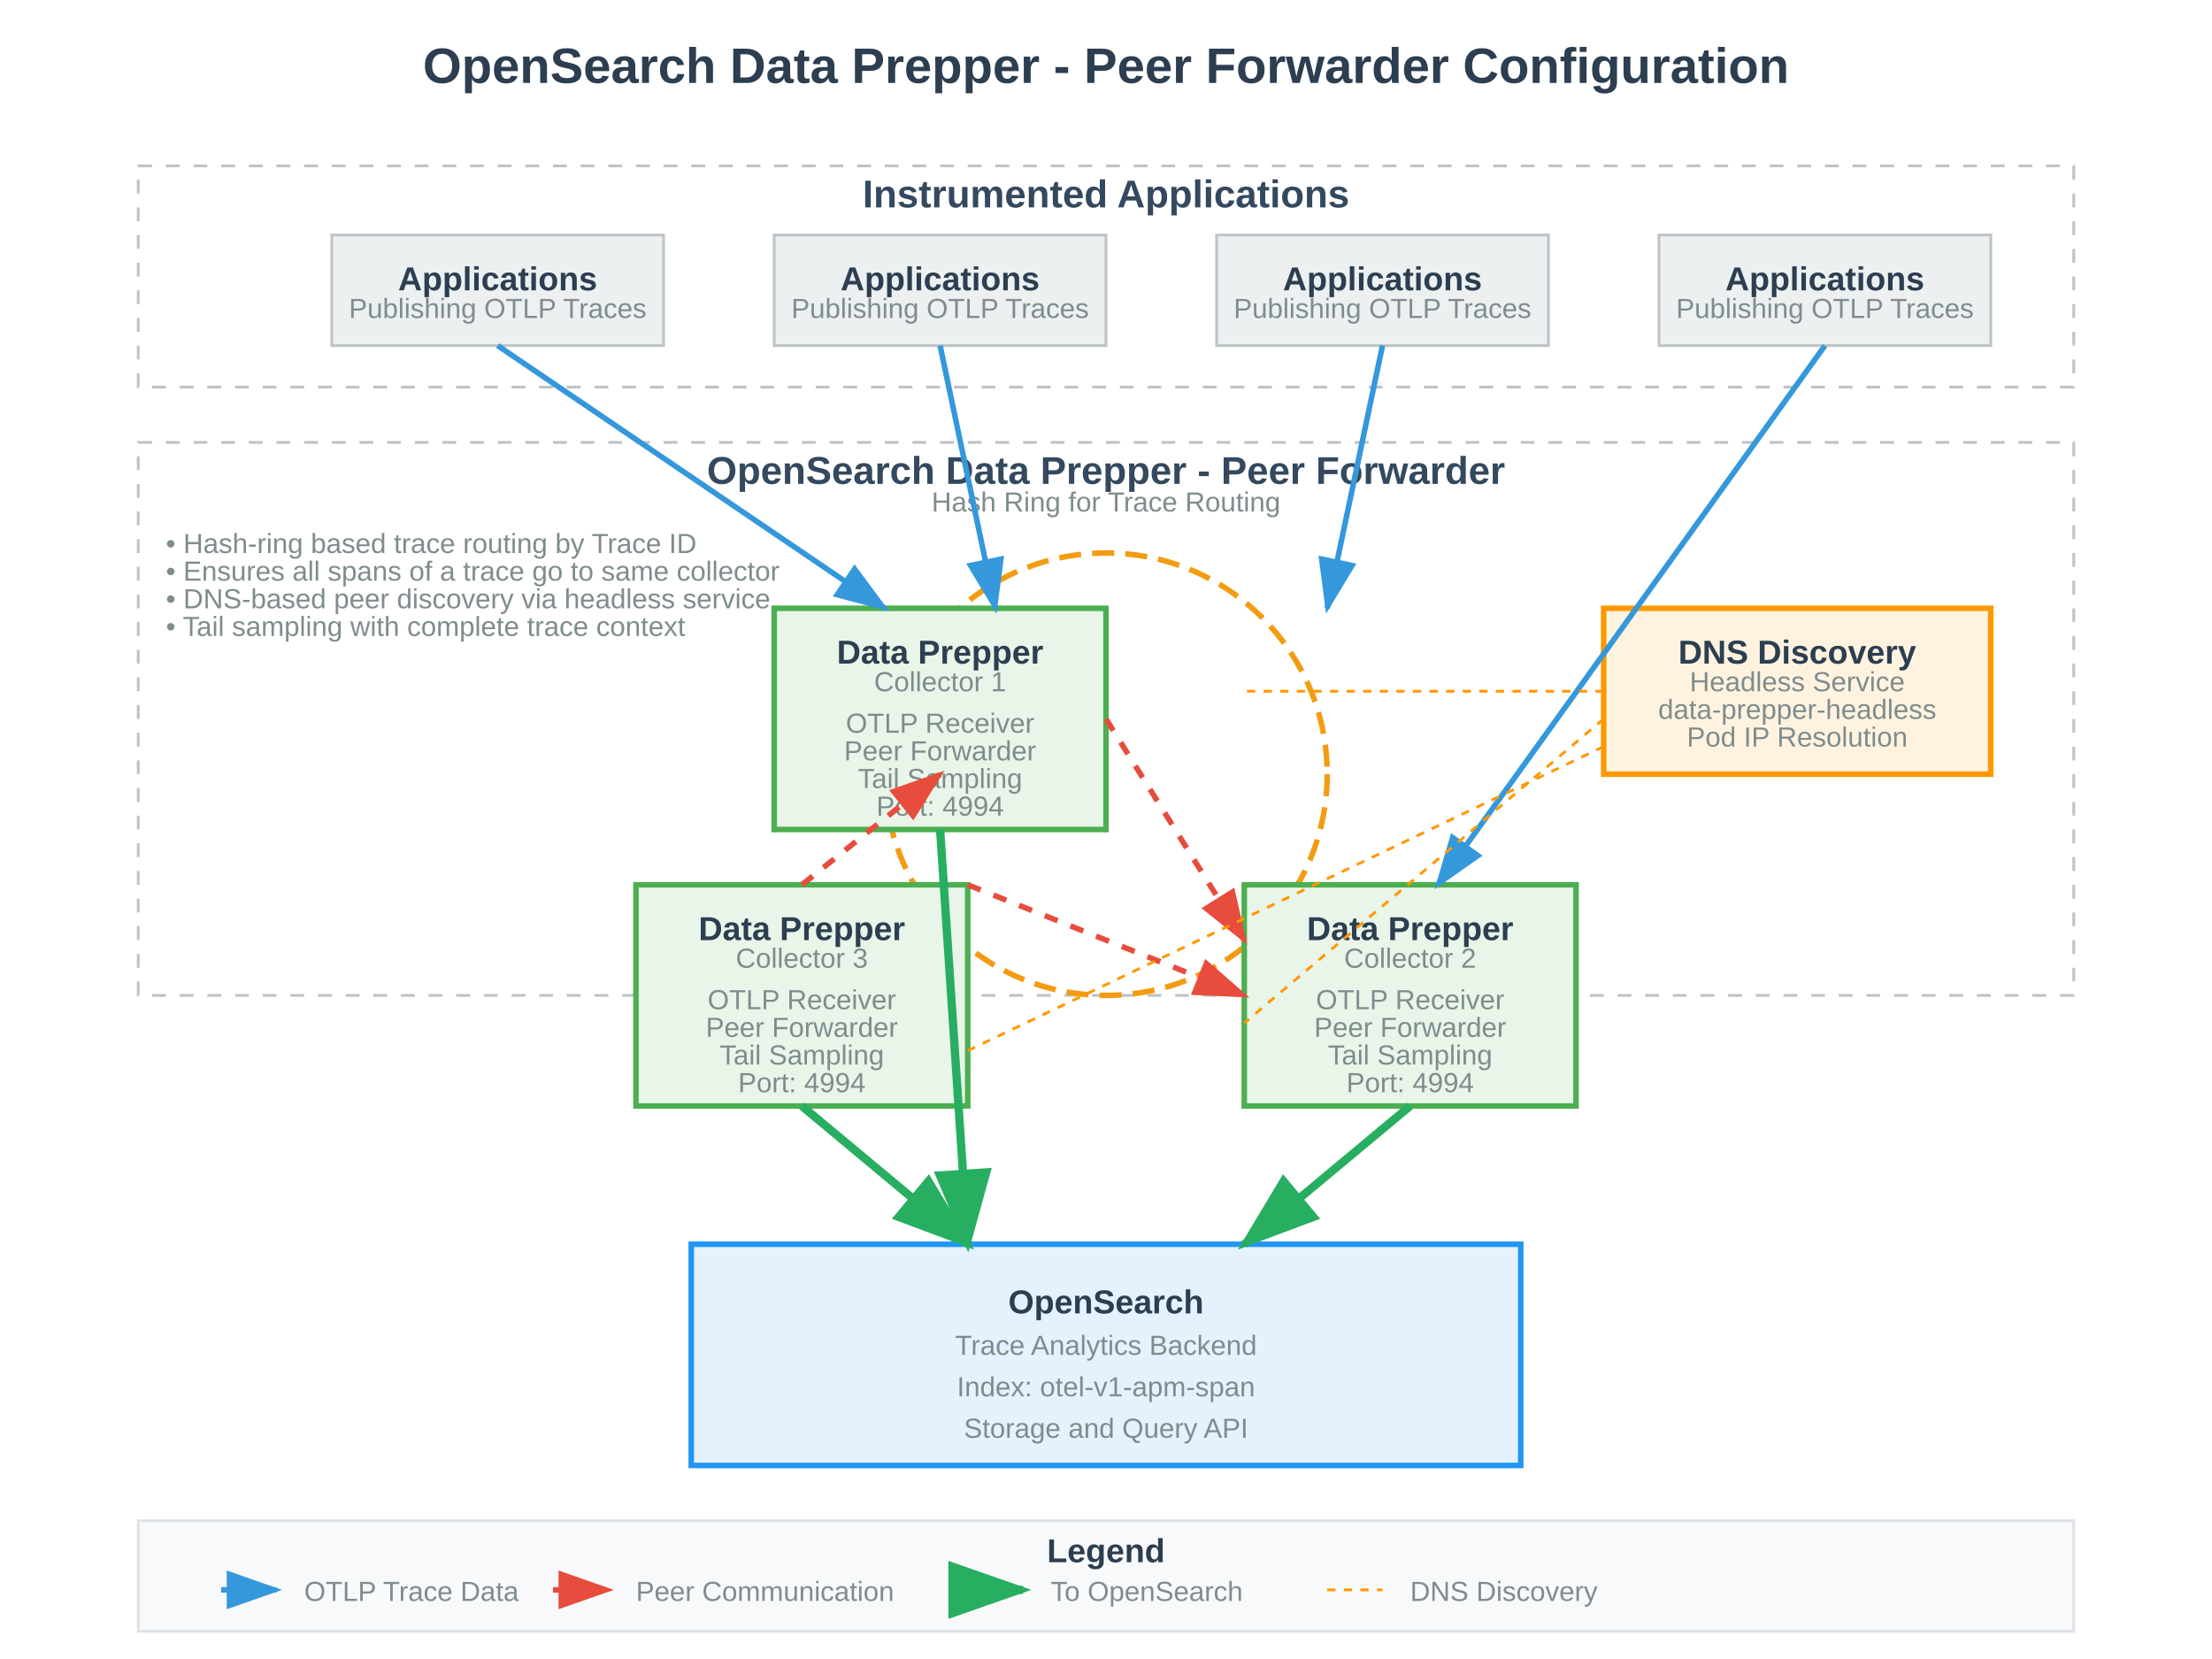
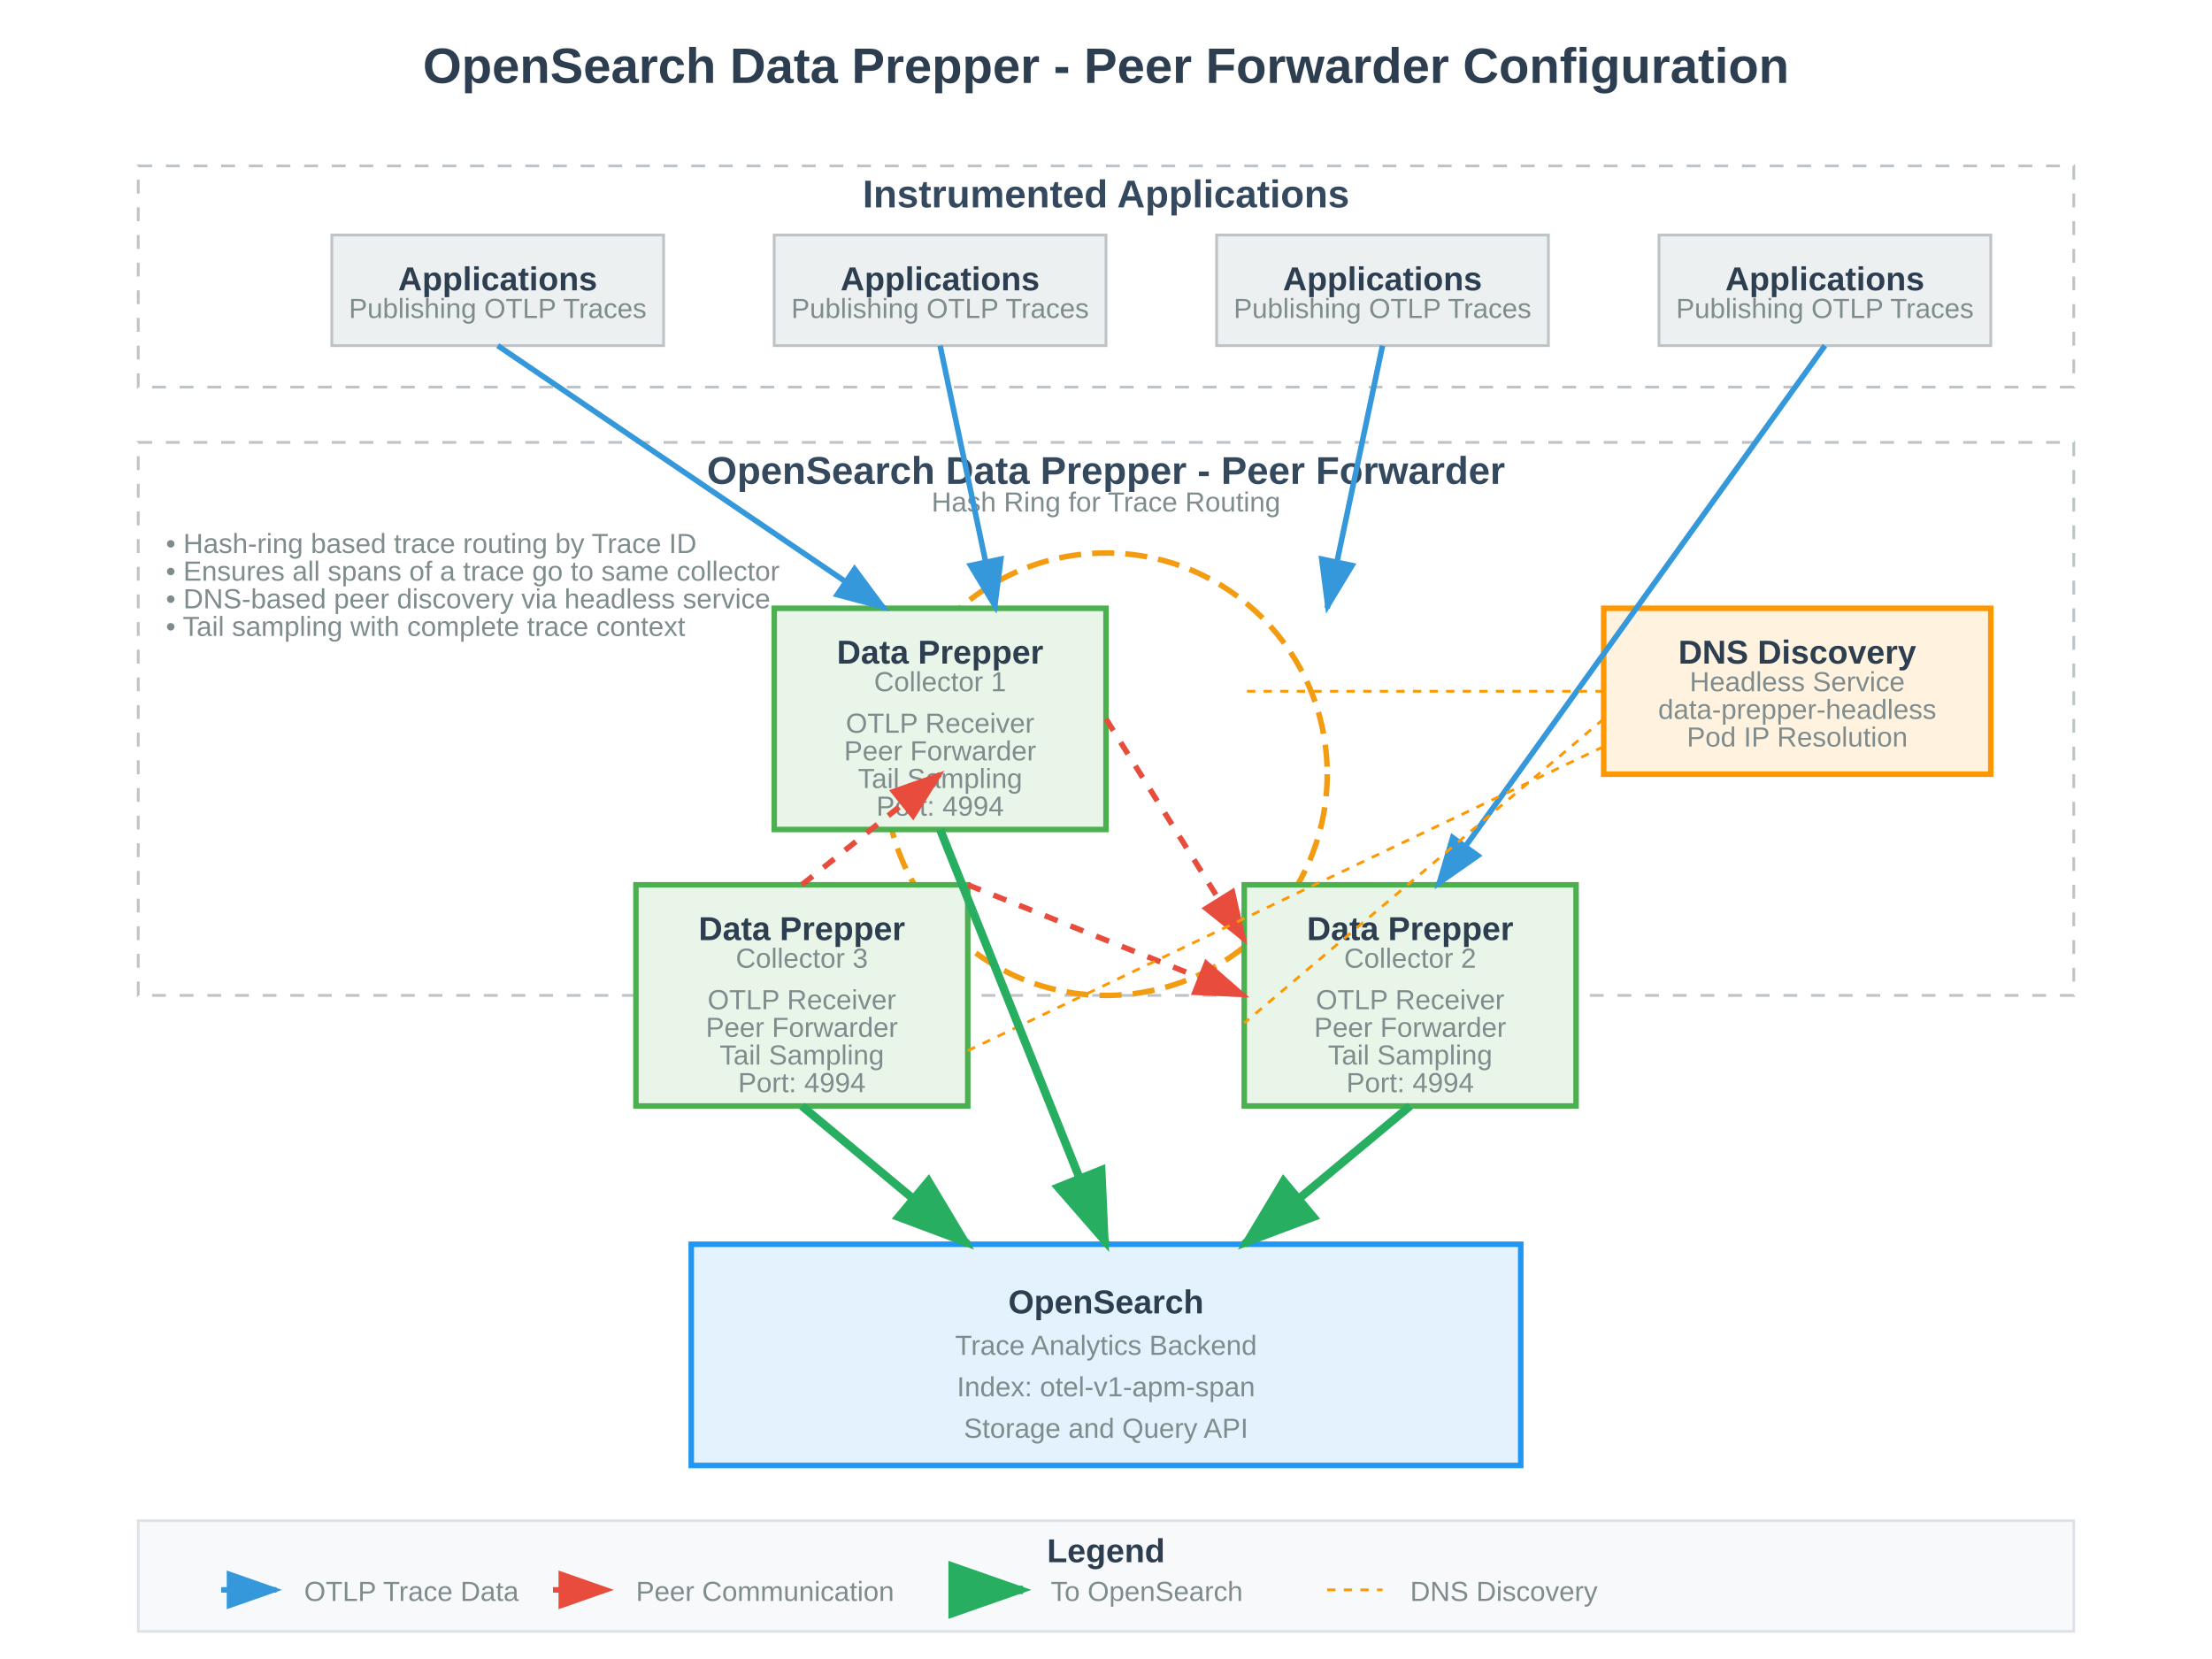
<svg xmlns="http://www.w3.org/2000/svg" width="800" height="600">
  <rect width="800" height="600" fill="white" />
  <defs>
    <style>
      .title { font-family: Arial, sans-serif; font-size: 18px; font-weight: bold; fill: #2c3e50; }
      .subtitle { font-family: Arial, sans-serif; font-size: 14px; font-weight: bold; fill: #34495e; }
      .label { font-family: Arial, sans-serif; font-size: 12px; font-weight: bold; fill: #2c3e50; }
      .small-label { font-family: Arial, sans-serif; font-size: 10px; fill: #7f8c8d; }
      .arrow { stroke: #3498db; stroke-width: 2; fill: none; marker-end: url(#arrowhead); }
      .peer-arrow { stroke: #e74c3c; stroke-width: 2; fill: none; marker-end: url(#arrowhead-red); stroke-dasharray: 5,5; }
      .data-flow { stroke: #27ae60; stroke-width: 3; fill: none; marker-end: url(#arrowhead-green); }
      .app-box { fill: #ecf0f1; stroke: #bdc3c7; stroke-width: 1; }
      .collector-box { fill: #e8f5e8; stroke: #4caf50; stroke-width: 2; }
      .opensearch-box { fill: #e3f2fd; stroke: #2196f3; stroke-width: 2; }
      .hash-ring { stroke: #f39c12; stroke-width: 2; fill: none; stroke-dasharray: 8,4; }
    </style>
    <marker id="arrowhead" markerWidth="10" markerHeight="7" refX="9" refY="3.5" orient="auto">
      <polygon points="0 0, 10 3.5, 0 7" fill="#3498db" />
    </marker>
    <marker id="arrowhead-red" markerWidth="10" markerHeight="7" refX="9" refY="3.5" orient="auto">
      <polygon points="0 0, 10 3.5, 0 7" fill="#e74c3c" />
    </marker>
    <marker id="arrowhead-green" markerWidth="10" markerHeight="7" refX="9" refY="3.5" orient="auto">
      <polygon points="0 0, 10 3.5, 0 7" fill="#27ae60" />
    </marker>
  </defs>
  <text x="400" y="30" text-anchor="middle" class="title">OpenSearch Data Prepper - Peer Forwarder Configuration</text>
  <rect x="50" y="60" width="700" height="80" fill="none" stroke="#bdc3c7" stroke-width="1" stroke-dasharray="5,5" />
  <text x="400" y="75" text-anchor="middle" class="subtitle">Instrumented Applications</text>
  <rect x="120" y="85" width="120" height="40" class="app-box" />
  <text x="180" y="105" text-anchor="middle" class="label">Applications</text>
  <text x="180" y="115" text-anchor="middle" class="small-label">Publishing OTLP Traces</text>
  <rect x="280" y="85" width="120" height="40" class="app-box" />
  <text x="340" y="105" text-anchor="middle" class="label">Applications</text>
  <text x="340" y="115" text-anchor="middle" class="small-label">Publishing OTLP Traces</text>
  <rect x="440" y="85" width="120" height="40" class="app-box" />
  <text x="500" y="105" text-anchor="middle" class="label">Applications</text>
  <text x="500" y="115" text-anchor="middle" class="small-label">Publishing OTLP Traces</text>
  <rect x="600" y="85" width="120" height="40" class="app-box" />
  <text x="660" y="105" text-anchor="middle" class="label">Applications</text>
  <text x="660" y="115" text-anchor="middle" class="small-label">Publishing OTLP Traces</text>
  <rect x="50" y="160" width="700" height="200" fill="none" stroke="#bdc3c7" stroke-width="1" stroke-dasharray="5,5" />
  <text x="400" y="175" text-anchor="middle" class="subtitle">OpenSearch Data Prepper - Peer Forwarder</text>
  <circle cx="400" cy="280" r="80" class="hash-ring" />
  <text x="400" y="185" text-anchor="middle" class="small-label">Hash Ring for Trace Routing</text>
  <rect x="280" y="220" width="120" height="80" class="collector-box" />
  <text x="340" y="240" text-anchor="middle" class="label">Data Prepper</text>
  <text x="340" y="250" text-anchor="middle" class="small-label">Collector 1</text>
  <text x="340" y="265" text-anchor="middle" class="small-label">OTLP Receiver</text>
  <text x="340" y="275" text-anchor="middle" class="small-label">Peer Forwarder</text>
  <text x="340" y="285" text-anchor="middle" class="small-label">Tail Sampling</text>
  <text x="340" y="295" text-anchor="middle" class="small-label">Port: 4994</text>
  <rect x="450" y="320" width="120" height="80" class="collector-box" />
  <text x="510" y="340" text-anchor="middle" class="label">Data Prepper</text>
  <text x="510" y="350" text-anchor="middle" class="small-label">Collector 2</text>
  <text x="510" y="365" text-anchor="middle" class="small-label">OTLP Receiver</text>
  <text x="510" y="375" text-anchor="middle" class="small-label">Peer Forwarder</text>
  <text x="510" y="385" text-anchor="middle" class="small-label">Tail Sampling</text>
  <text x="510" y="395" text-anchor="middle" class="small-label">Port: 4994</text>
  <rect x="230" y="320" width="120" height="80" class="collector-box" />
  <text x="290" y="340" text-anchor="middle" class="label">Data Prepper</text>
  <text x="290" y="350" text-anchor="middle" class="small-label">Collector 3</text>
  <text x="290" y="365" text-anchor="middle" class="small-label">OTLP Receiver</text>
  <text x="290" y="375" text-anchor="middle" class="small-label">Peer Forwarder</text>
  <text x="290" y="385" text-anchor="middle" class="small-label">Tail Sampling</text>
  <text x="290" y="395" text-anchor="middle" class="small-label">Port: 4994</text>
  <rect x="580" y="220" width="140" height="60" fill="#fff3e0" stroke="#ff9800" stroke-width="2" />
  <text x="650" y="240" text-anchor="middle" class="label">DNS Discovery</text>
  <text x="650" y="250" text-anchor="middle" class="small-label">Headless Service</text>
  <text x="650" y="260" text-anchor="middle" class="small-label">data-prepper-headless</text>
  <text x="650" y="270" text-anchor="middle" class="small-label">Pod IP Resolution</text>
  <rect x="250" y="450" width="300" height="80" class="opensearch-box" />
  <text x="400" y="475" text-anchor="middle" class="label">OpenSearch</text>
  <text x="400" y="490" text-anchor="middle" class="small-label">Trace Analytics Backend</text>
  <text x="400" y="505" text-anchor="middle" class="small-label">Index: otel-v1-apm-span</text>
  <text x="400" y="520" text-anchor="middle" class="small-label">Storage and Query API</text>
  <path d="M 180 125 L 320 220" class="arrow" />
  <path d="M 340 125 L 360 220" class="arrow" />
  <path d="M 500 125 L 480 220" class="arrow" />
  <path d="M 660 125 L 520 320" class="arrow" />
  <path d="M 400 260 L 450 340" class="peer-arrow" />
  <path d="M 350 320 L 450 360" class="peer-arrow" />
  <path d="M 290 320 L 340 280" class="peer-arrow" />
  <path d="M 580 250 L 450 250" stroke="#ff9800" stroke-width="1" fill="none" stroke-dasharray="3,3" />
  <path d="M 580 260 L 450 370" stroke="#ff9800" stroke-width="1" fill="none" stroke-dasharray="3,3" />
  <path d="M 580 270 L 350 380" stroke="#ff9800" stroke-width="1" fill="none" stroke-dasharray="3,3" />
-   <path d="M 340 300 L 350 450" class="data-flow" />
+   <path d="M 340 300 L 400 450" class="data-flow" />
  <path d="M 510 400 L 450 450" class="data-flow" />
  <path d="M 290 400 L 350 450" class="data-flow" />
  <rect x="50" y="550" width="700" height="40" fill="#f8f9fa" stroke="#dee2e6" stroke-width="1" />
  <text x="400" y="565" text-anchor="middle" class="label">Legend</text>
  <path d="M 80 575 L 100 575" class="arrow" />
  <text x="110" y="579" class="small-label">OTLP Trace Data</text>
  <path d="M 200 575 L 220 575" class="peer-arrow" />
  <text x="230" y="579" class="small-label">Peer Communication</text>
  <path d="M 350 575 L 370 575" class="data-flow" />
  <text x="380" y="579" class="small-label">To OpenSearch</text>
  <path d="M 480 575 L 500 575" stroke="#ff9800" stroke-width="1" fill="none" stroke-dasharray="3,3" />
  <text x="510" y="579" class="small-label">DNS Discovery</text>
  <text x="60" y="200" class="small-label">• Hash-ring based trace routing by Trace ID</text>
  <text x="60" y="210" class="small-label">• Ensures all spans of a trace go to same collector</text>
  <text x="60" y="220" class="small-label">• DNS-based peer discovery via headless service</text>
  <text x="60" y="230" class="small-label">• Tail sampling with complete trace context</text>
</svg>
